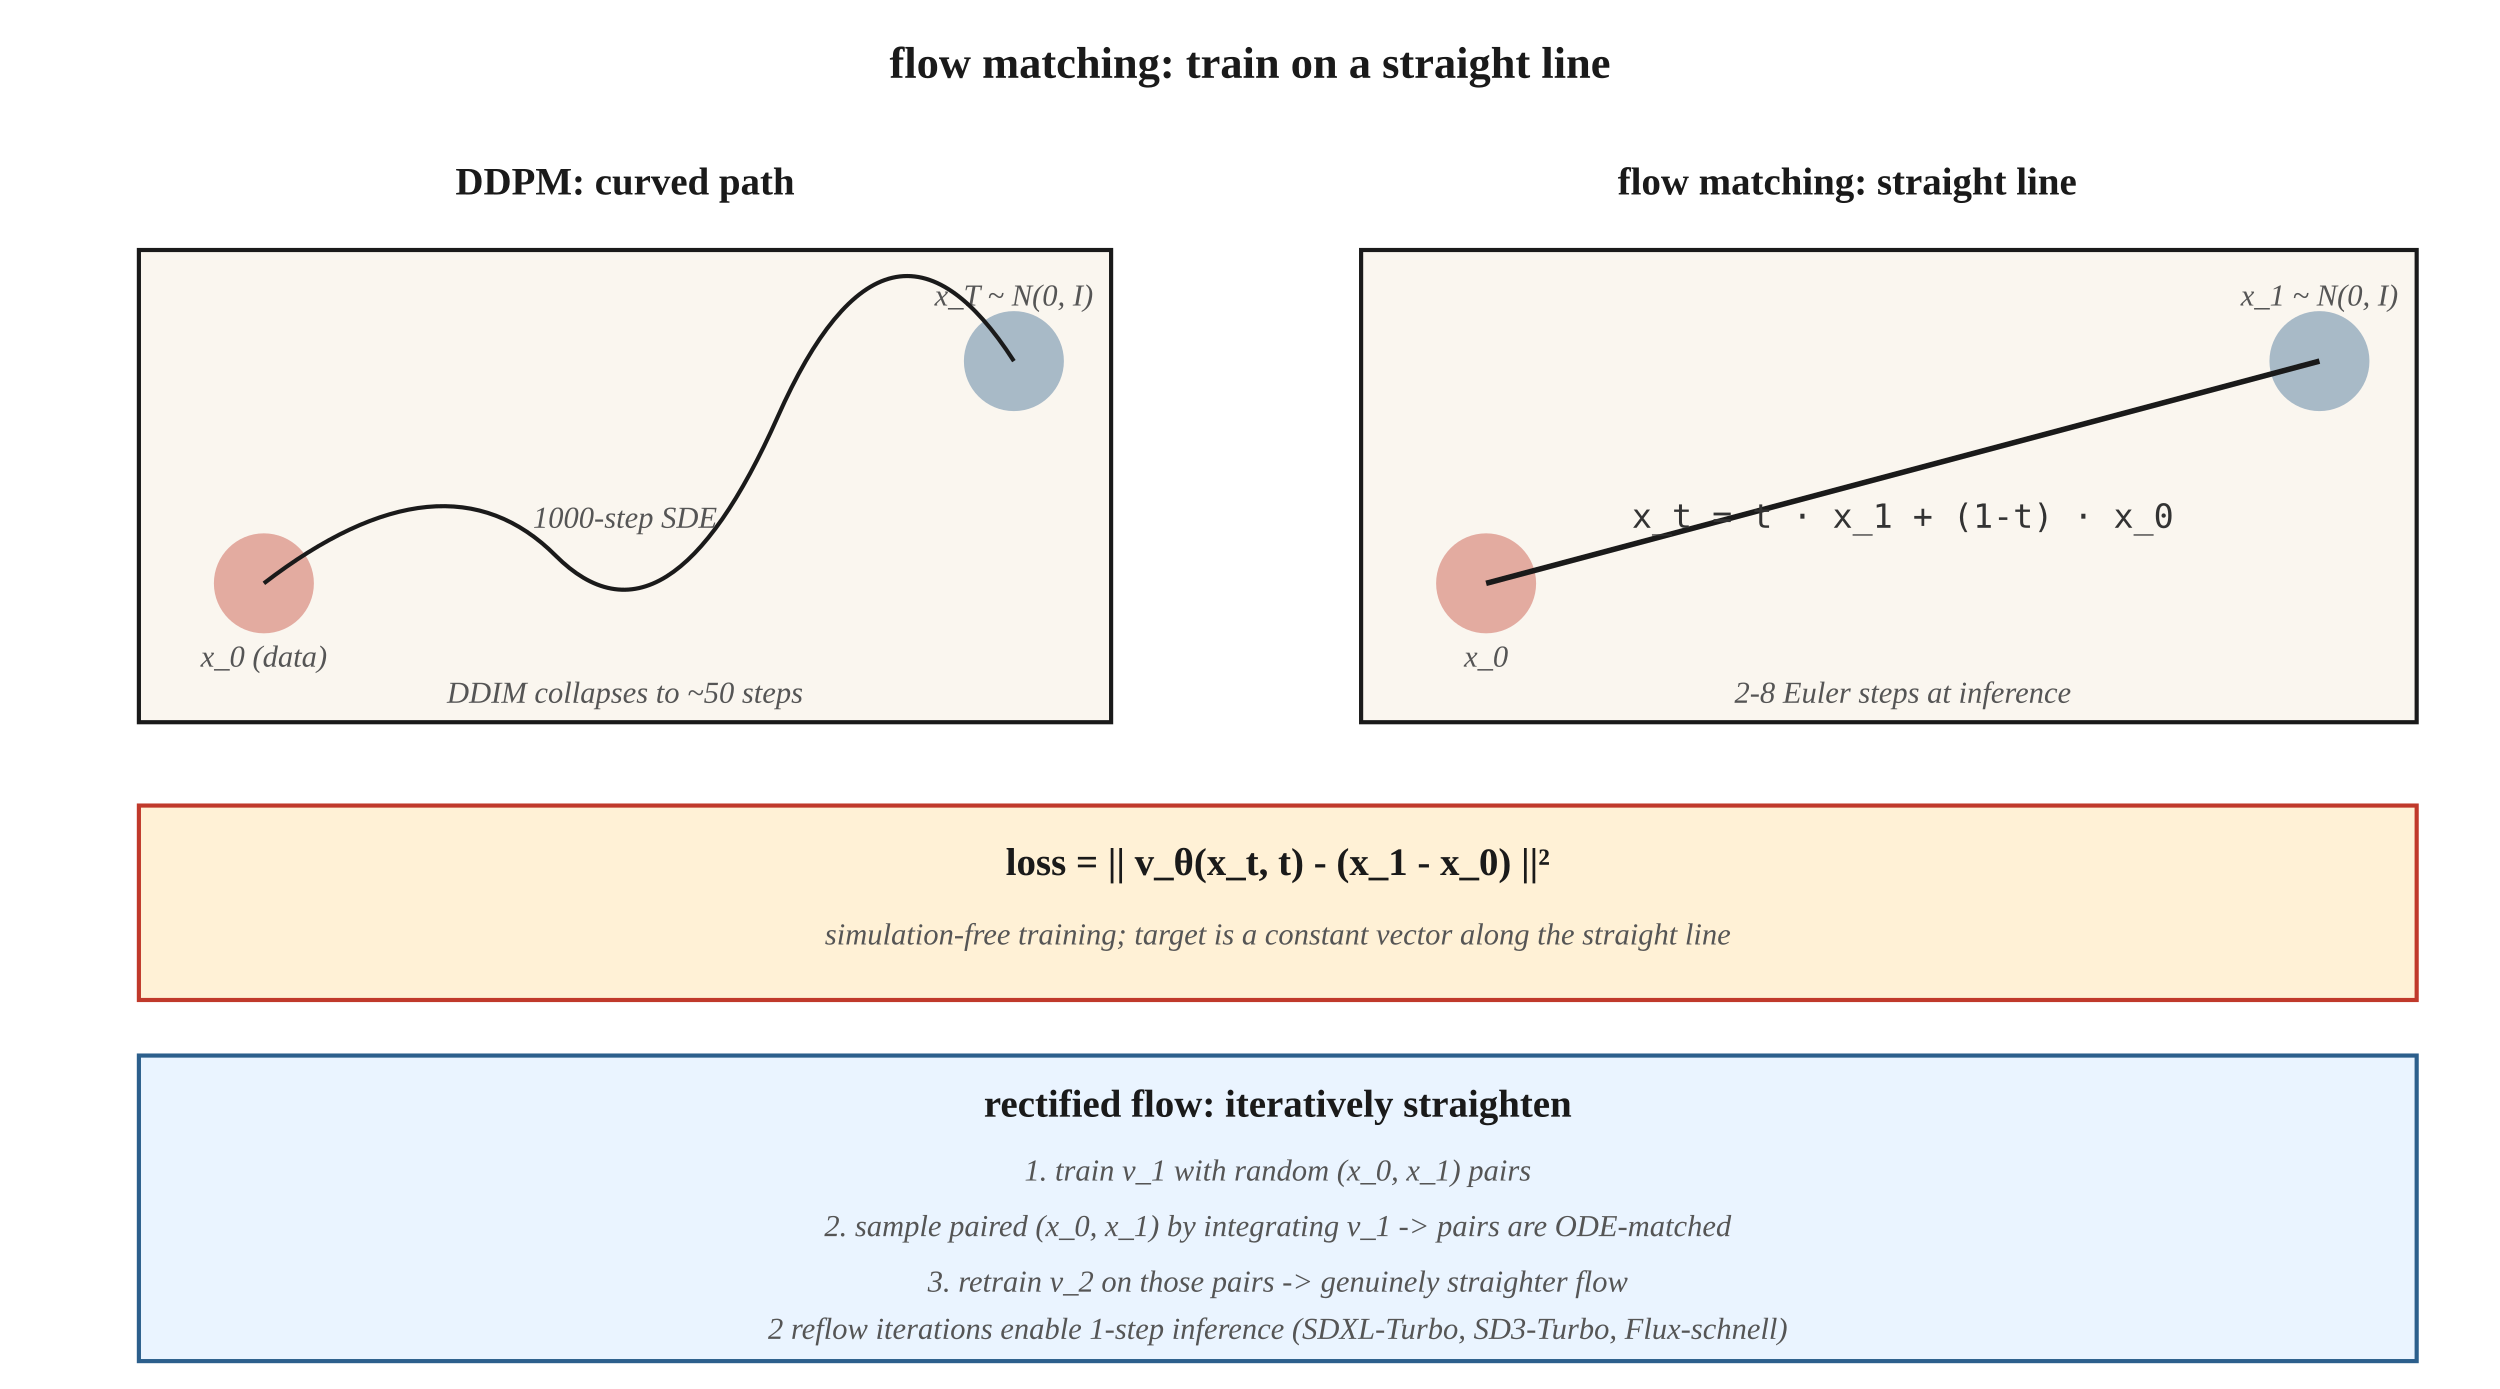
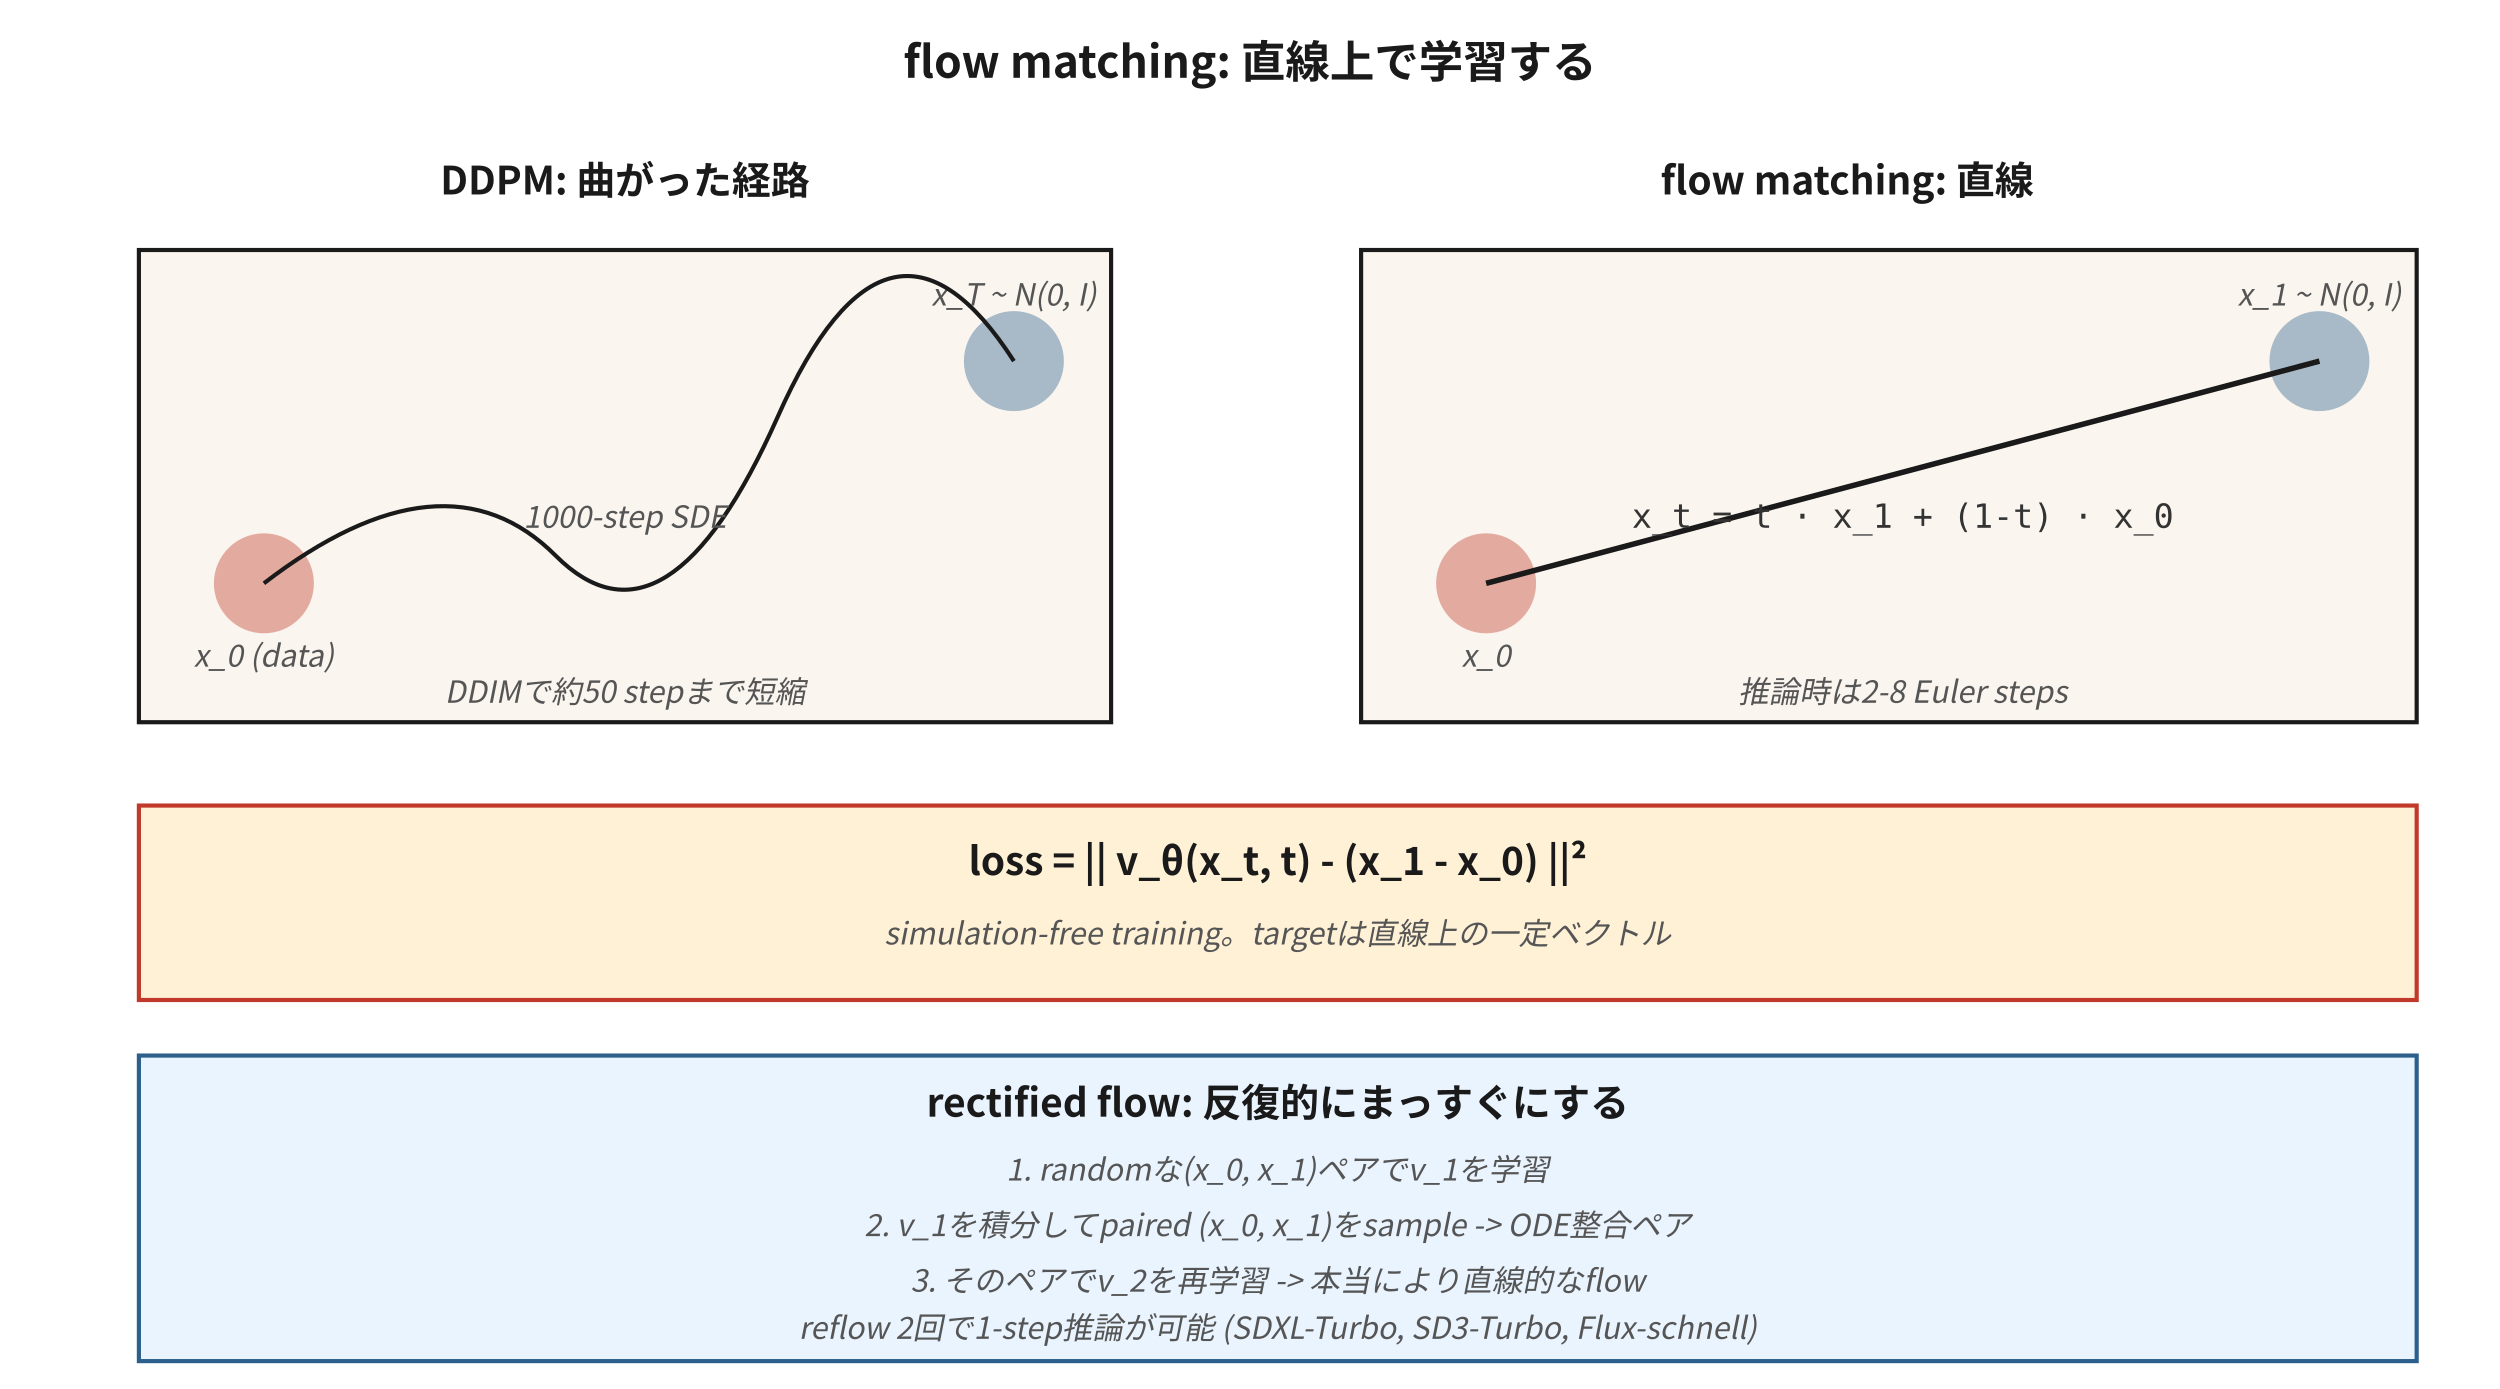
- <svg xmlns="http://www.w3.org/2000/svg" viewBox="0 0 900 500" font-family="Georgia, 'Times New Roman', serif">
+ <svg xmlns="http://www.w3.org/2000/svg" viewBox="0 0 900 500" font-family="'Hiragino Sans', 'Yu Gothic', 'Noto Sans CJK JP', sans-serif">
  <defs>
    <marker id="arrow" viewBox="0 0 10 10" refX="9" refY="5" markerWidth="6" markerHeight="6" orient="auto">
      <path d="M0,0 L10,5 L0,10 z" fill="#1a1a1a" />
    </marker>
    <style>
      .box { fill: #faf6ef; stroke: #1a1a1a; stroke-width: 1.5; }
      .hot { fill: #fff1d6; stroke: #c0392b; stroke-width: 1.5; }
      .cold { fill: #eaf4ff; stroke: #2c5f8c; stroke-width: 1.5; }
      .label { font-size: 14px; font-weight: 600; fill: #1a1a1a; }
      .content { font-size: 12px; fill: #333; }
-       .mono { font-size: 12px; fill: #333; font-family: 'Menlo', monospace; }
+       .mono { font-size: 12px; fill: #333; font-family: 'Hiragino Sans', 'Yu Gothic', 'Menlo', monospace; }
      .caption { font-size: 11px; fill: #555; font-style: italic; }
      .title { font-size: 16px; font-weight: 700; fill: #1a1a1a; }
    </style>
  </defs>
-   <text x="450" y="28" text-anchor="middle" class="title">flow matching: train on a straight line</text>
-   <text x="225" y="70" text-anchor="middle" class="label">DDPM: curved path</text>
+   <text x="450" y="28" text-anchor="middle" class="title">flow matching: 直線上で学習する</text>
+   <text x="225" y="70" text-anchor="middle" class="label">DDPM: 曲がった経路</text>
  <rect x="50" y="90" width="350" height="170" class="box" />
  <circle cx="95" cy="210" r="18" fill="#c0392b" opacity="0.4" />
  <text x="95" y="240" text-anchor="middle" class="caption">x_0 (data)</text>
  <circle cx="365" cy="130" r="18" fill="#2c5f8c" opacity="0.4" />
  <text x="365" y="110" text-anchor="middle" class="caption">x_T ~ N(0, I)</text>
  <path d="M 95,210 Q 160,160 200,200 T 280,150 T 365,130" fill="none" stroke="#1a1a1a" stroke-width="1.5" />
  <text x="225" y="190" text-anchor="middle" class="caption">1000-step SDE</text>
-   <text x="225" y="253" text-anchor="middle" class="caption">DDIM collapses to ~50 steps</text>
-   <text x="665" y="70" text-anchor="middle" class="label">flow matching: straight line</text>
+   <text x="225" y="253" text-anchor="middle" class="caption">DDIMで約50 stepまで短縮</text>
+   <text x="665" y="70" text-anchor="middle" class="label">flow matching: 直線</text>
  <rect x="490" y="90" width="380" height="170" class="box" />
  <circle cx="535" cy="210" r="18" fill="#c0392b" opacity="0.4" />
  <text x="535" y="240" text-anchor="middle" class="caption">x_0</text>
  <circle cx="835" cy="130" r="18" fill="#2c5f8c" opacity="0.4" />
  <text x="835" y="110" text-anchor="middle" class="caption">x_1 ~ N(0, I)</text>
  <line x1="535" y1="210" x2="835" y2="130" stroke="#1a1a1a" stroke-width="2" />
  <text x="685" y="190" text-anchor="middle" class="mono">x_t = t · x_1 + (1-t) · x_0</text>
-   <text x="685" y="253" text-anchor="middle" class="caption">2-8 Euler steps at inference</text>
+   <text x="685" y="253" text-anchor="middle" class="caption">推論時は2-8 Euler steps</text>
  <rect x="50" y="290" width="820" height="70" class="hot" />
  <text x="460" y="315" text-anchor="middle" class="label">loss = || v_θ(x_t, t) - (x_1 - x_0) ||²</text>
-   <text x="460" y="340" text-anchor="middle" class="caption">simulation-free training; target is a constant vector along the straight line</text>
+   <text x="460" y="340" text-anchor="middle" class="caption">simulation-free training。targetは直線上の一定ベクトル</text>
  <rect x="50" y="380" width="820" height="110" class="cold" />
-   <text x="460" y="402" text-anchor="middle" class="label">rectified flow: iteratively straighten</text>
-   <text x="460" y="425" text-anchor="middle" class="caption">1. train v_1 with random (x_0, x_1) pairs</text>
-   <text x="460" y="445" text-anchor="middle" class="caption">2. sample paired (x_0, x_1) by integrating v_1 -&gt; pairs are ODE-matched</text>
-   <text x="460" y="465" text-anchor="middle" class="caption">3. retrain v_2 on those pairs -&gt; genuinely straighter flow</text>
-   <text x="460" y="482" text-anchor="middle" class="caption">2 reflow iterations enable 1-step inference (SDXL-Turbo, SD3-Turbo, Flux-schnell)</text>
+   <text x="460" y="402" text-anchor="middle" class="label">rectified flow: 反復的にまっすぐにする</text>
+   <text x="460" y="425" text-anchor="middle" class="caption">1. randomな(x_0, x_1)ペアでv_1を学習</text>
+   <text x="460" y="445" text-anchor="middle" class="caption">2. v_1を積分してpaired (x_0, x_1)をsample -&gt; ODE整合ペア</text>
+   <text x="460" y="465" text-anchor="middle" class="caption">3. そのペアでv_2を再学習 -&gt; 本当により直線的なflow</text>
+   <text x="460" y="482" text-anchor="middle" class="caption">reflow 2回で1-step推論が可能 (SDXL-Turbo, SD3-Turbo, Flux-schnell)</text>
</svg>
